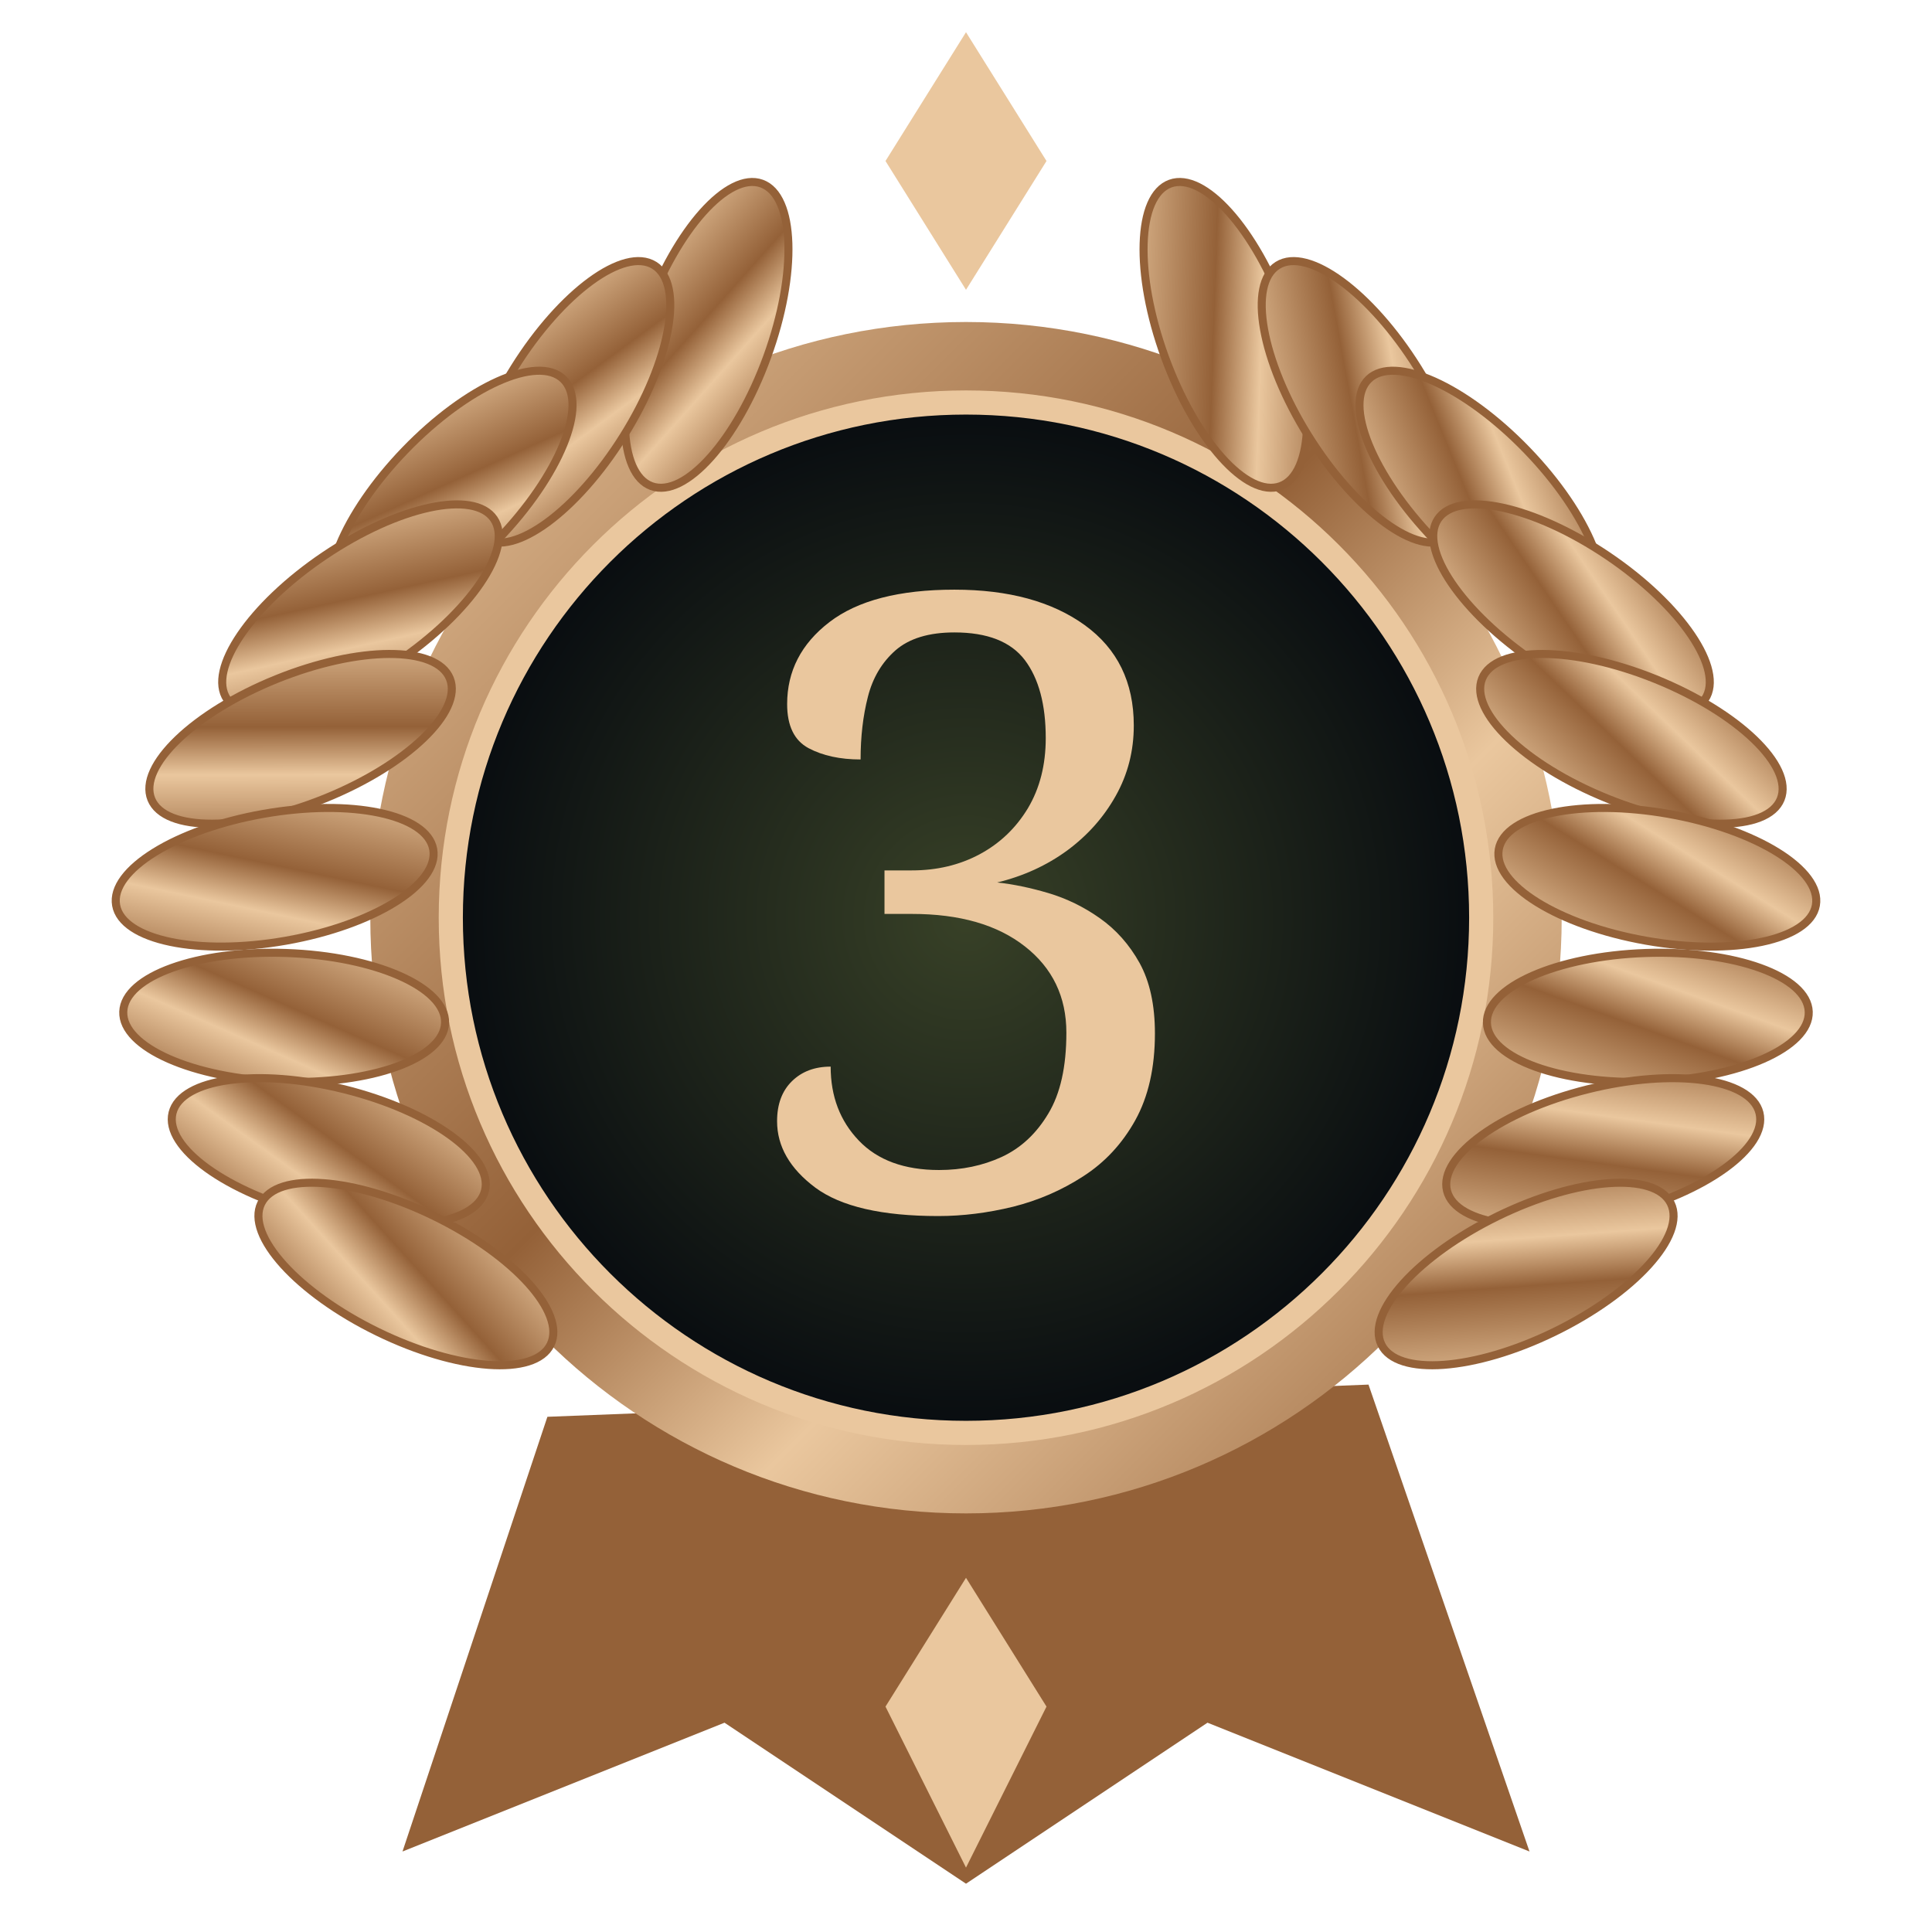
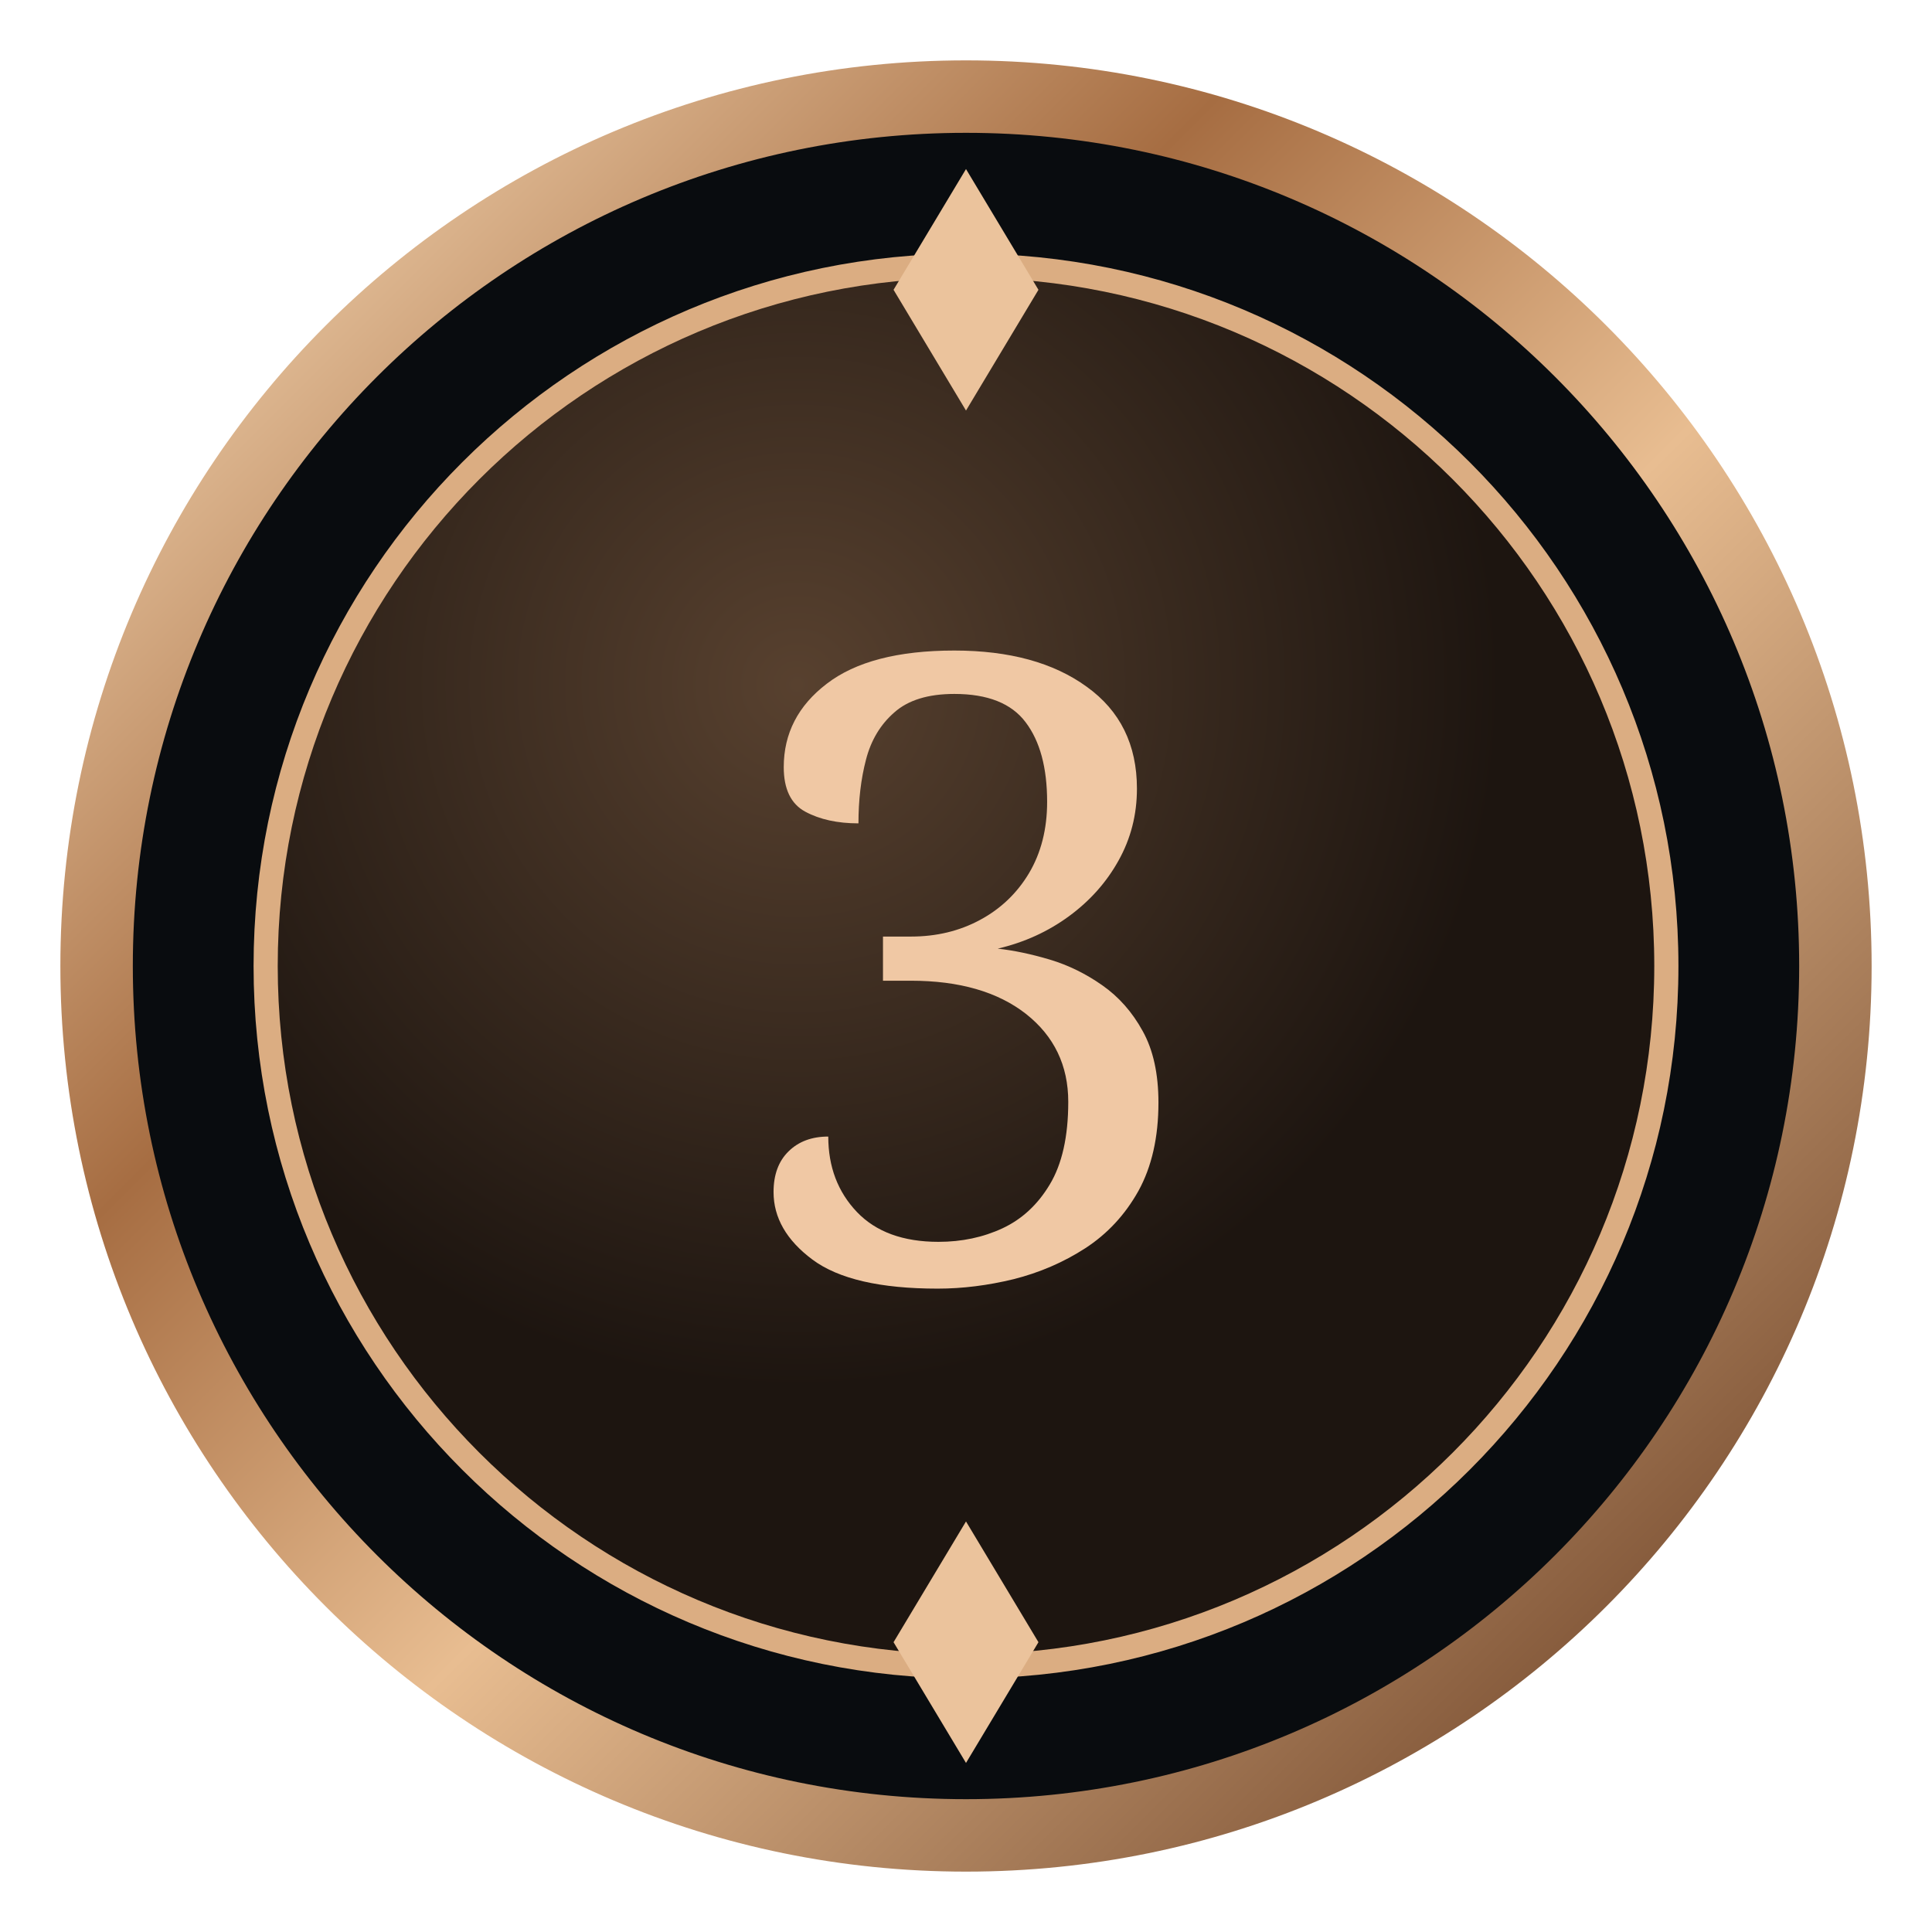
- <svg xmlns="http://www.w3.org/2000/svg" viewBox="0 0 120 120">
+ <svg xmlns="http://www.w3.org/2000/svg" viewBox="0 0 80 80">
  <defs>
-     <linearGradient id="metal" x1="0" y1="0" x2="1" y2="1">
-       <stop stop-color="#eac79e" />
-       <stop offset=".45" stop-color="#946138" />
-       <stop offset=".65" stop-color="#eac79e" />
-       <stop offset="1" stop-color="#946138" />
+     <linearGradient id="m" x1="8" y1="8" x2="72" y2="72" gradientUnits="userSpaceOnUse">
+       <stop stop-color="#f1d1ac" />
+       <stop offset=".3" stop-color="#a66d42" />
+       <stop offset=".56" stop-color="#e8bd91" />
+       <stop offset="1" stop-color="#704529" />
    </linearGradient>
-     <radialGradient id="gem">
-       <stop stop-color="#384127" />
-       <stop offset="1" stop-color="#080c10" />
+     <radialGradient id="g" cx=".38" cy=".3">
+       <stop stop-color="#58412f" />
+       <stop offset="1" stop-color="#1d1510" />
    </radialGradient>
  </defs>
-   <path d="M34 88 25 115 45 107 60 117 75 107 95 115 85 86" fill="#946138" />
-   <circle cx="60" cy="57" r="37" fill="url(#metal)" />
-   <circle cx="60" cy="57" r="32" fill="url(#gem)" stroke="#eac79e" stroke-width="1.5" />
-   <ellipse cx="43.89" cy="20.80" rx="4" ry="10" transform="rotate(20 43.89 20.80)" fill="url(#metal)" stroke="#946138" stroke-width=".5" />
-   <ellipse cx="35.34" cy="24.96" rx="4" ry="10" transform="rotate(32 35.34 24.96)" fill="url(#metal)" stroke="#946138" stroke-width=".5" />
-   <ellipse cx="28.04" cy="30.74" rx="4" ry="10" transform="rotate(44 28.04 30.74)" fill="url(#metal)" stroke="#946138" stroke-width=".5" />
-   <ellipse cx="22.39" cy="37.83" rx="4" ry="10" transform="rotate(56 22.39 37.83)" fill="url(#metal)" stroke="#946138" stroke-width=".5" />
-   <ellipse cx="18.67" cy="45.89" rx="4" ry="10" transform="rotate(68 18.67 45.89)" fill="url(#metal)" stroke="#946138" stroke-width=".5" />
-   <ellipse cx="17.06" cy="54.49" rx="4" ry="10" transform="rotate(80 17.06 54.49)" fill="url(#metal)" stroke="#946138" stroke-width=".5" />
-   <ellipse cx="17.65" cy="63.19" rx="4" ry="10" transform="rotate(92 17.65 63.19)" fill="url(#metal)" stroke="#946138" stroke-width=".5" />
-   <ellipse cx="20.42" cy="71.54" rx="4" ry="10" transform="rotate(104 20.42 71.54)" fill="url(#metal)" stroke="#946138" stroke-width=".5" />
-   <ellipse cx="25.21" cy="79.13" rx="4" ry="10" transform="rotate(116 25.21 79.13)" fill="url(#metal)" stroke="#946138" stroke-width=".5" />
-   <ellipse cx="76.11" cy="20.80" rx="4" ry="10" transform="rotate(-20 76.11 20.80)" fill="url(#metal)" stroke="#946138" stroke-width=".5" />
-   <ellipse cx="84.66" cy="24.96" rx="4" ry="10" transform="rotate(-32 84.66 24.96)" fill="url(#metal)" stroke="#946138" stroke-width=".5" />
-   <ellipse cx="91.96" cy="30.74" rx="4" ry="10" transform="rotate(-44 91.96 30.74)" fill="url(#metal)" stroke="#946138" stroke-width=".5" />
-   <ellipse cx="97.61" cy="37.83" rx="4" ry="10" transform="rotate(-56 97.61 37.83)" fill="url(#metal)" stroke="#946138" stroke-width=".5" />
-   <ellipse cx="101.33" cy="45.89" rx="4" ry="10" transform="rotate(-68 101.33 45.89)" fill="url(#metal)" stroke="#946138" stroke-width=".5" />
-   <ellipse cx="102.94" cy="54.49" rx="4" ry="10" transform="rotate(-80 102.94 54.49)" fill="url(#metal)" stroke="#946138" stroke-width=".5" />
-   <ellipse cx="102.35" cy="63.19" rx="4" ry="10" transform="rotate(-92 102.35 63.19)" fill="url(#metal)" stroke="#946138" stroke-width=".5" />
-   <ellipse cx="99.58" cy="71.54" rx="4" ry="10" transform="rotate(-104 99.58 71.54)" fill="url(#metal)" stroke="#946138" stroke-width=".5" />
-   <ellipse cx="94.79" cy="79.13" rx="4" ry="10" transform="rotate(-116 94.79 79.13)" fill="url(#metal)" stroke="#946138" stroke-width=".5" />
-   <path d="m60 2 5 8-5 8-5-8Zm0 96 5 8-5 10-5-10Z" fill="#eac79e" />
-   <text x="60" y="75" text-anchor="middle" font-family="Georgia,serif" font-size="53" fill="#eac79e">3</text>
+   <circle cx="40" cy="40" r="36" fill="#090c0f" stroke="url(#m)" stroke-width="3" />
+   <circle cx="40" cy="40" r="29" fill="url(#g)" stroke="#dbad82" stroke-width="1" />
+   <path d="M40 7l3 5-3 5-3-5zm0 56 3 5-3 5-3-5z" fill="#ebc39c" />
+   <text x="40" y="53" text-anchor="middle" font-family="Georgia,serif" font-size="36" fill="#f0c8a4">3</text>
</svg>
